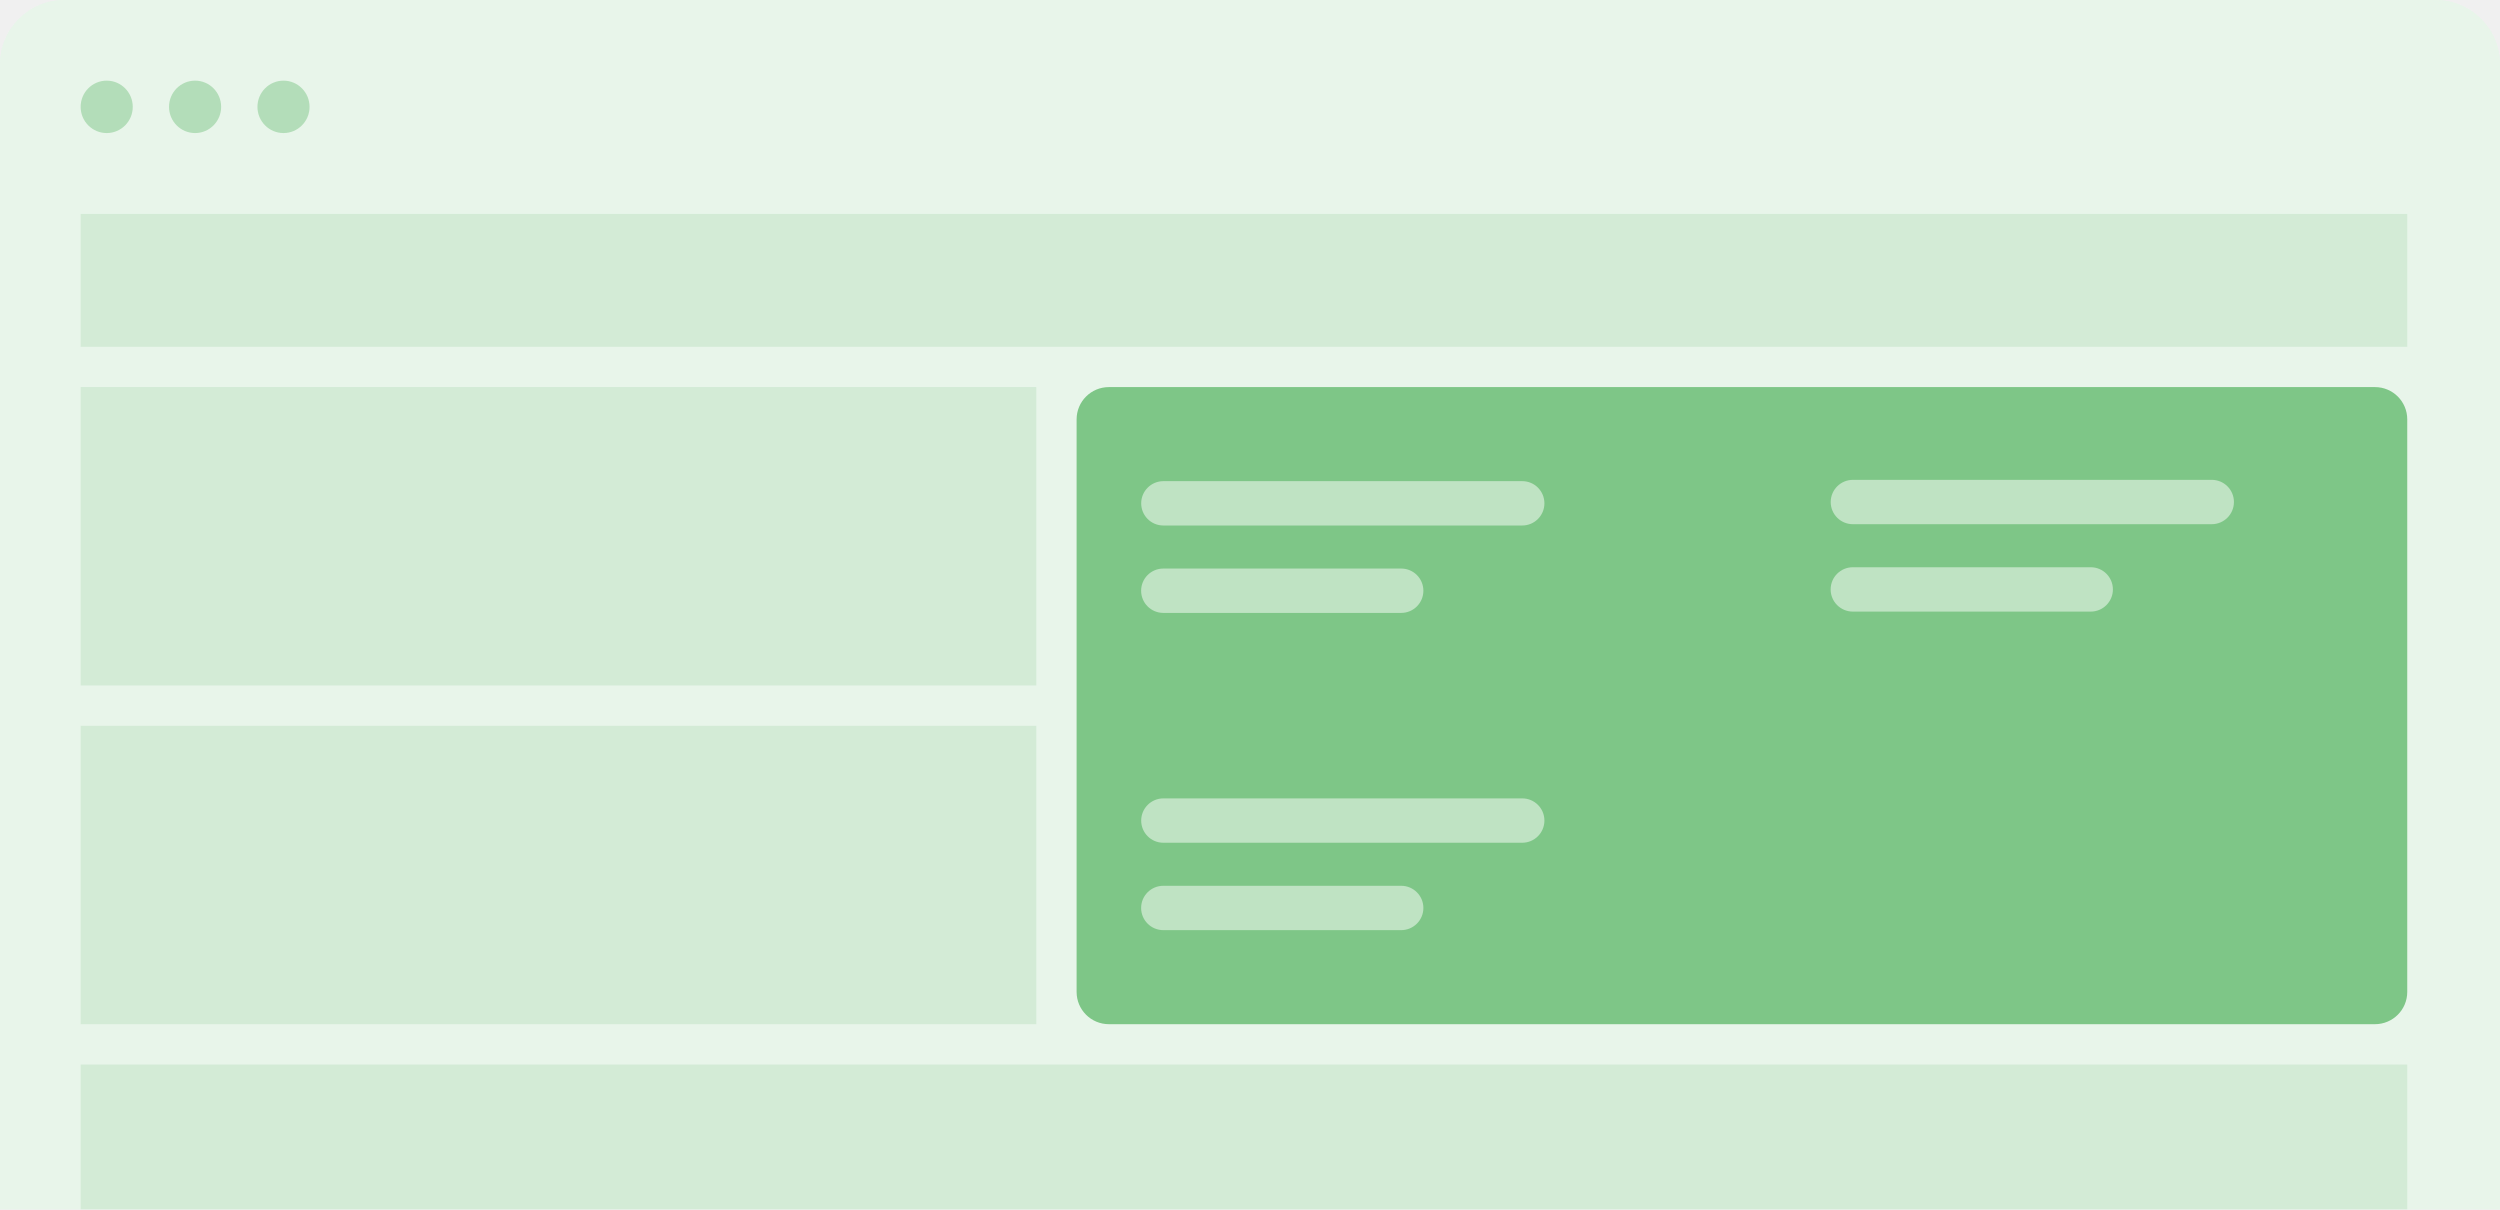
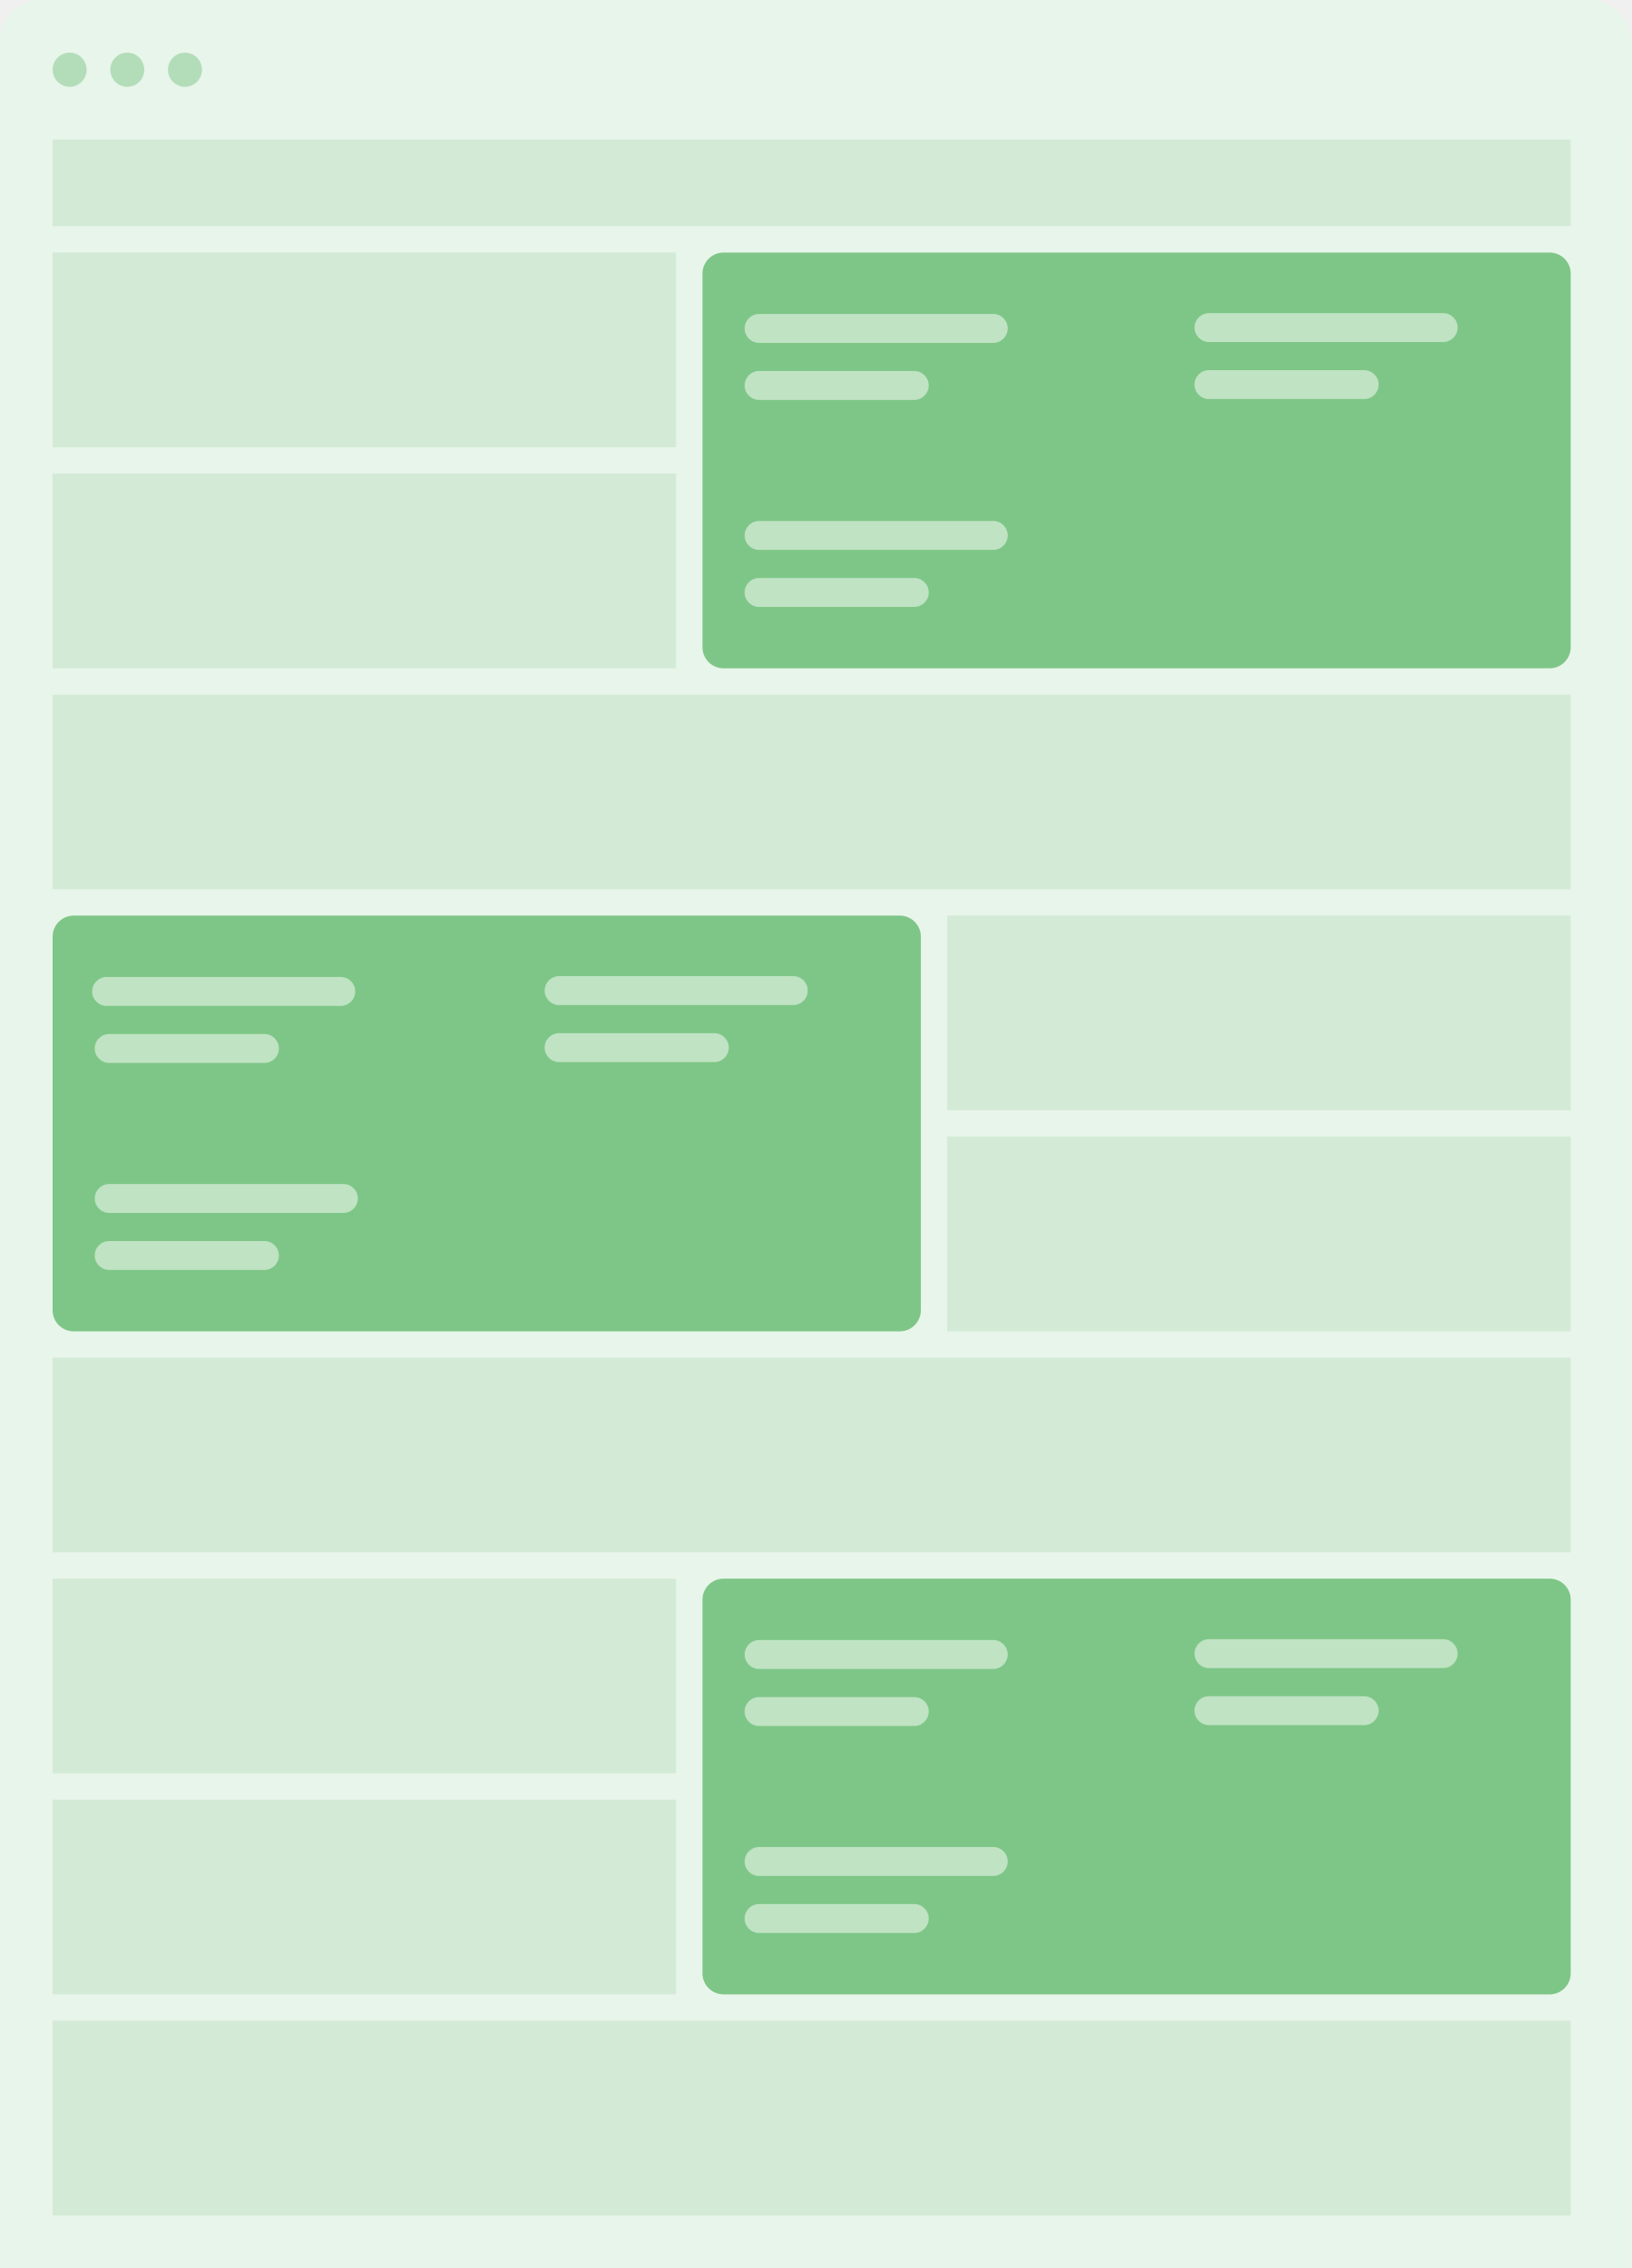
- <svg xmlns="http://www.w3.org/2000/svg" width="860" height="416" viewBox="0 0 860 416" fill="none">
-   <g clip-path="url(#clip0_197_10945)">
-     <path d="M0 22.194C0 9.936 9.936 0 22.194 0H837.806C850.064 0 860 9.936 860 22.194V416H0V22.194Z" fill="#E8F5EA" />
-     <rect x="27.742" y="73.516" width="800.355" height="45.774" fill="#7EC687" fill-opacity="0.2" />
-     <rect x="27.742" y="133.16" width="328.742" height="102.645" fill="#7EC687" fill-opacity="0.2" />
-     <rect x="27.742" y="249.676" width="328.742" height="102.645" fill="#7EC687" fill-opacity="0.2" />
-     <path d="M370.352 144.257C370.352 138.128 375.32 133.16 381.448 133.16H816.997C823.125 133.16 828.094 138.128 828.094 144.257V341.225C828.094 347.353 823.125 352.321 816.997 352.321H381.448C375.32 352.321 370.352 347.353 370.352 341.225V144.257Z" fill="#7EC687" />
-     <rect opacity="0.5" width="138.71" height="15.258" rx="7.629" transform="matrix(1 0 -0.00106313 0.999999 392.578 165.516)" fill="white" />
-     <rect opacity="0.5" width="138.71" height="15.258" rx="7.629" transform="matrix(1 0 -0.00106313 0.999999 392.578 274.645)" fill="white" />
-     <rect opacity="0.5" width="138.71" height="15.258" rx="7.629" transform="matrix(1 0 -0.00106313 0.999999 629.773 165.066)" fill="white" />
-     <rect opacity="0.5" x="392.547" y="304.711" width="97.097" height="15.258" rx="7.629" fill="white" />
-     <rect opacity="0.5" x="392.547" y="195.582" width="97.097" height="15.258" rx="7.629" fill="white" />
-     <rect opacity="0.5" x="629.742" y="195.133" width="97.097" height="15.258" rx="7.629" fill="white" />
-     <rect x="27.742" y="366.191" width="800.355" height="102.645" fill="#7EC687" fill-opacity="0.2" />
-     <rect x="-4.164" width="864.161" height="73.516" fill="#E8F5EA" />
+ <svg xmlns="http://www.w3.org/2000/svg" width="620" height="862" viewBox="0 0 620 862" fill="none">
+   <g clip-path="url(#clip0_231_1972)">
+     <path d="M0 16C0 7.163 7.163 0 16 0H604C612.837 0 620 7.163 620 16V862H0V16Z" fill="#E8F5EA" />
+     <g clip-path="url(#clip1_231_1972)">
+       <g>
+         <rect x="20" y="53" width="577" height="33" fill="#7EC687" fill-opacity="0.2" />
+         <rect x="20" y="96" width="237" height="74" fill="#7EC687" fill-opacity="0.2" />
+         <rect x="20" y="180" width="237" height="74" fill="#7EC687" fill-opacity="0.2" />
+         <path d="M267 104C267 99.582 270.582 96 275 96H589C593.418 96 597 99.582 597 104V246C597 250.418 593.418 254 589 254H275C270.582 254 267 250.418 267 246V104Z" fill="#7EC687" />
+         <rect opacity="0.5" width="100" height="11" rx="5.5" transform="matrix(1 0 -0.00106313 0.999999 283.023 119.324)" fill="white" />
+         <rect opacity="0.5" width="100" height="11" rx="5.5" transform="matrix(1 0 -0.00106313 0.999999 283.023 198)" fill="white" />
+         <rect opacity="0.5" width="100" height="11" rx="5.5" transform="matrix(1 0 -0.00106313 0.999999 454.023 119)" fill="white" />
+         <rect opacity="0.5" x="283" y="219.676" width="70" height="11" rx="5.5" fill="white" />
+         <rect opacity="0.5" x="283" y="141" width="70" height="11" rx="5.5" fill="white" />
+         <rect opacity="0.5" x="454" y="140.676" width="70" height="11" rx="5.5" fill="white" />
+         <rect x="20" y="264" width="577" height="74" fill="#7EC687" fill-opacity="0.2" />
+         <path d="M20 356C20 351.582 23.582 348 28 348H342C346.418 348 350 351.582 350 356V498C350 502.418 346.418 506 342 506H28C23.582 506 20 502.418 20 498V356Z" fill="#7EC687" />
+         <rect opacity="0.5" width="100" height="11" rx="5.5" transform="matrix(1 0 -0.00106313 0.999999 35.0234 371.324)" fill="white" />
+         <rect opacity="0.5" width="100" height="11" rx="5.5" transform="matrix(1 0 -0.00106313 0.999999 36.0234 450)" fill="white" />
+         <rect opacity="0.5" width="100" height="11" rx="5.5" transform="matrix(1 0 -0.00106313 0.999999 207.023 371)" fill="white" />
+         <rect opacity="0.5" x="36" y="471.676" width="70" height="11" rx="5.5" fill="white" />
+         <rect opacity="0.5" x="36" y="393" width="70" height="11" rx="5.5" fill="white" />
+         <rect opacity="0.5" x="207" y="392.676" width="70" height="11" rx="5.5" fill="white" />
+         <rect x="360" y="348" width="237" height="74" fill="#7EC687" fill-opacity="0.2" />
+         <rect x="360" y="432" width="237" height="74" fill="#7EC687" fill-opacity="0.2" />
+         <rect x="20" y="516" width="577" height="74" fill="#7EC687" fill-opacity="0.2" />
+         <rect x="20" y="600" width="237" height="74" fill="#7EC687" fill-opacity="0.2" />
+         <rect x="20" y="684" width="237" height="74" fill="#7EC687" fill-opacity="0.2" />
+         <path d="M267 608C267 603.582 270.582 600 275 600H589C593.418 600 597 603.582 597 608V750C597 754.418 593.418 758 589 758H275C270.582 758 267 754.418 267 750V608Z" fill="#7EC687" />
+         <rect opacity="0.5" width="100" height="11" rx="5.5" transform="matrix(1 0 -0.00106313 0.999999 283.023 623.324)" fill="white" />
+         <rect opacity="0.5" width="100" height="11" rx="5.5" transform="matrix(1 0 -0.00106313 0.999999 283.023 702)" fill="white" />
+         <rect opacity="0.5" width="100" height="11" rx="5.5" transform="matrix(1 0 -0.00106313 0.999999 454.023 623)" fill="white" />
+         <rect opacity="0.5" x="283" y="723.676" width="70" height="11" rx="5.5" fill="white" />
+         <rect opacity="0.5" x="283" y="645" width="70" height="11" rx="5.5" fill="white" />
+         <rect opacity="0.5" x="454" y="644.676" width="70" height="11" rx="5.5" fill="white" />
+         <rect x="20" y="768" width="577" height="74" fill="#7EC687" fill-opacity="0.2" />
+         <animateTransform attributeType="xml" attributeName="transform" type="translate" dur="8s" begin="1s" values="0,0; 0,-565; 0,-565; 0,0; 0,0;" repeatCount="indefinite" />
+       </g>
+     </g>
+     <rect x="-3" width="623" height="53" fill="#E8F5EA" />
    <g opacity="0.5">
-       <path fill-rule="evenodd" clip-rule="evenodd" d="M36.705 45.774C41.655 45.774 45.668 41.738 45.668 36.758C45.668 31.779 41.655 27.742 36.705 27.742C31.755 27.742 27.742 31.779 27.742 36.758C27.742 41.738 31.755 45.774 36.705 45.774Z" fill="#7EC687" />
-       <path fill-rule="evenodd" clip-rule="evenodd" d="M67.111 45.774C72.061 45.774 76.074 41.738 76.074 36.758C76.074 31.779 72.061 27.742 67.111 27.742C62.161 27.742 58.148 31.779 58.148 36.758C58.148 41.738 62.161 45.774 67.111 45.774Z" fill="#7EC687" />
-       <path fill-rule="evenodd" clip-rule="evenodd" d="M97.525 45.774C102.475 45.774 106.488 41.738 106.488 36.758C106.488 31.779 102.475 27.742 97.525 27.742C92.575 27.742 88.562 31.779 88.562 36.758C88.562 41.738 92.575 45.774 97.525 45.774Z" fill="#7EC687" />
+       <path fill-rule="evenodd" clip-rule="evenodd" d="M26.462 33C30.03 33 32.923 30.09 32.923 26.5C32.923 22.91 30.03 20 26.462 20C22.893 20 20 22.91 20 26.5C20 30.09 22.893 33 26.462 33Z" fill="#7EC687" />
+       <path fill-rule="evenodd" clip-rule="evenodd" d="M48.383 33C51.952 33 54.845 30.09 54.845 26.5C54.845 22.91 51.952 20 48.383 20C44.815 20 41.922 22.91 41.922 26.5C41.922 30.09 44.815 33 48.383 33Z" fill="#7EC687" />
+       <path fill-rule="evenodd" clip-rule="evenodd" d="M70.305 33C73.874 33 76.767 30.09 76.767 26.5C76.767 22.91 73.874 20 70.305 20C66.737 20 63.844 22.91 63.844 26.5C63.844 30.09 66.737 33 70.305 33Z" fill="#7EC687" />
    </g>
  </g>
  <defs>
-     <clipPath id="clip0_197_10945">
-       <path d="M0 22.194C0 9.936 9.936 0 22.194 0H837.806C850.064 0 860 9.936 860 22.194V416H0V22.194Z" fill="white" />
+     <clipPath id="clip0_231_1972">
+       <path d="M0 16C0 7.163 7.163 0 16 0H604C612.837 0 620 7.163 620 16V862H0V16Z" fill="white" />
+     </clipPath>
+     <clipPath id="clip1_231_1972">
+       <rect width="577" height="789" fill="white" transform="translate(20 53)" />
    </clipPath>
  </defs>
</svg>
